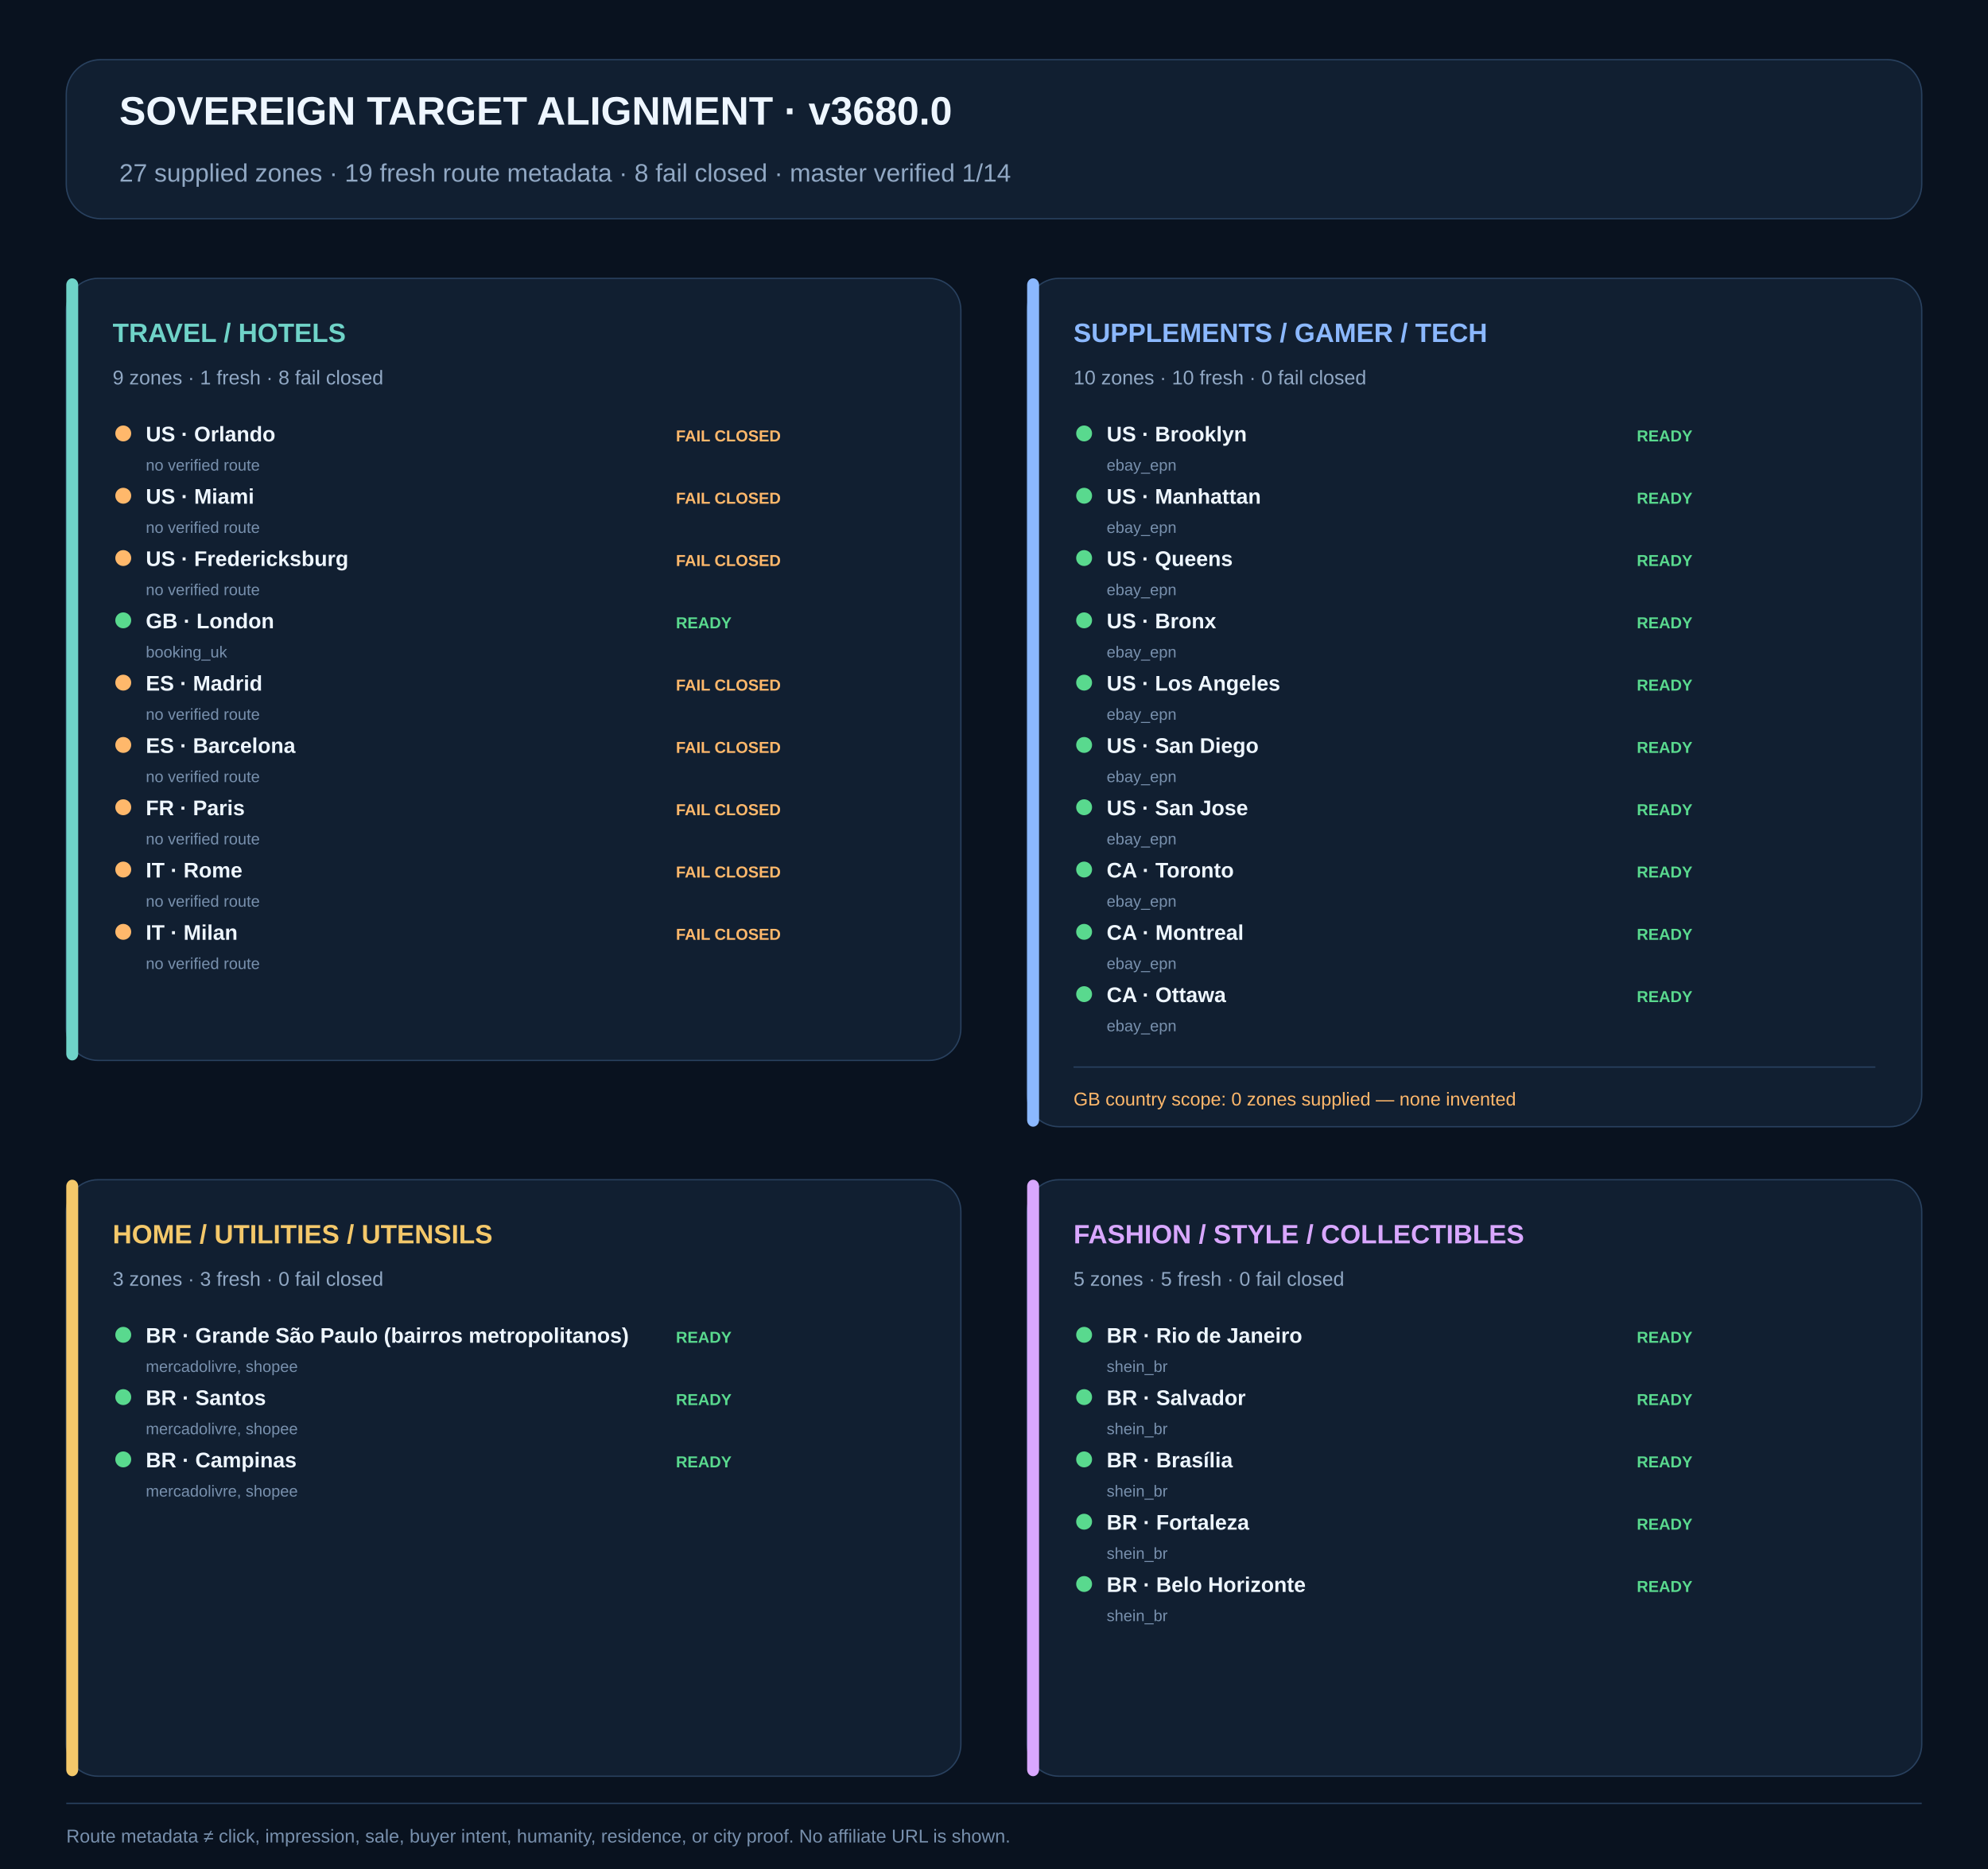
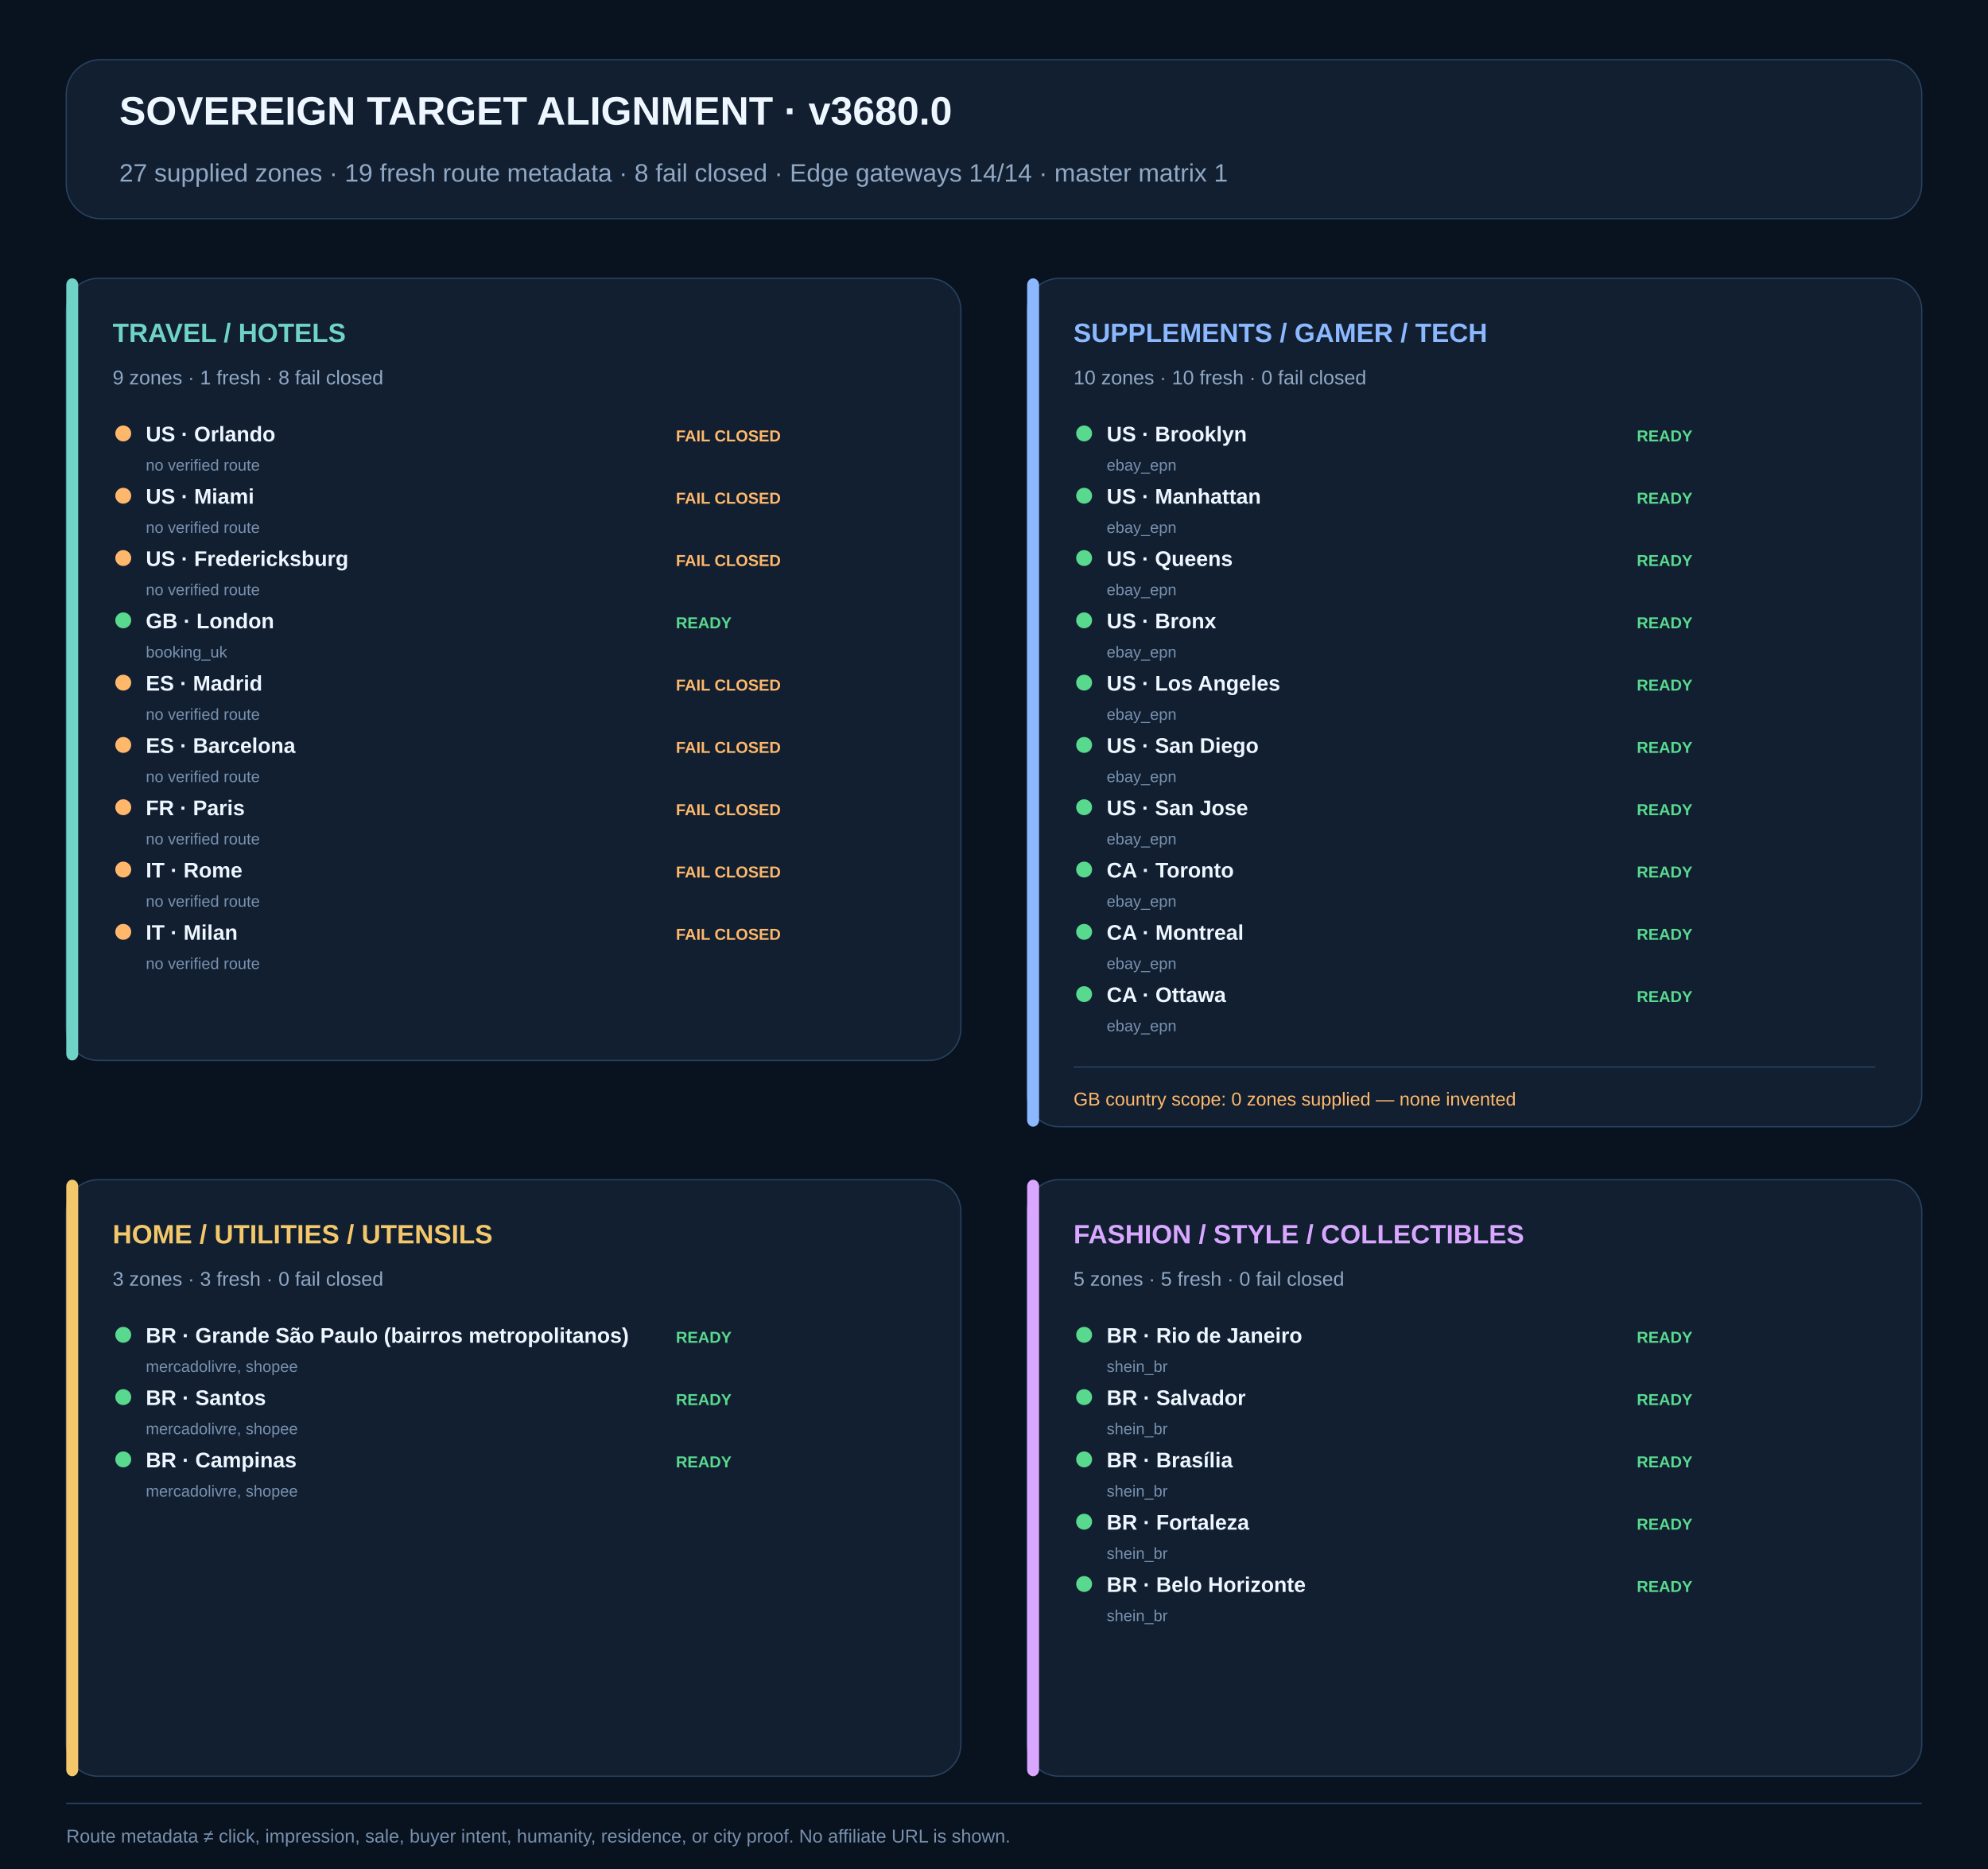
<svg xmlns="http://www.w3.org/2000/svg" width="1500" height="1410" viewBox="0 0 1500 1410" role="img" aria-labelledby="title desc">
  <rect width="1500" height="1410" fill="#09121f" />
  <rect x="50" y="45" width="1400" height="120" rx="26" fill="#111f31" stroke="#29415f" />
  <text x="90" y="94" fill="#eef6ff" font-family="Arial,sans-serif" font-size="30" font-weight="700">SOVEREIGN TARGET ALIGNMENT · v3680.0</text>
-   <text x="90" y="137" fill="#91a8c4" font-family="Arial,sans-serif" font-size="19">27 supplied zones  ·  19 fresh route metadata  ·  8 fail closed  ·  master verified 1/14</text>
+   <text x="90" y="137" fill="#91a8c4" font-family="Arial,sans-serif" font-size="19">27 supplied zones  ·  19 fresh route metadata  ·  8 fail closed  ·  Edge gateways 14/14 · master matrix 1</text>
  <rect x="50" y="210" width="675" height="590" rx="24" fill="#111f31" stroke="#29415f" />
  <rect x="50" y="210" width="9" height="590" rx="5" fill="#6fd3c8" />
  <text x="85" y="258" fill="#6fd3c8" font-family="Arial,sans-serif" font-size="20" font-weight="700">TRAVEL / HOTELS</text>
  <text x="85" y="290" fill="#91a8c4" font-family="Arial,sans-serif" font-size="15">9 zones · 1 fresh · 8 fail closed</text>
  <circle cx="93" cy="327" r="6" fill="#ffb86b" />
  <text x="110" y="333" fill="#eef6ff" font-family="Arial,sans-serif" font-size="16" font-weight="600">US · Orlando</text>
  <text x="510" y="333" fill="#ffb86b" font-family="Arial,sans-serif" font-size="12" font-weight="700">FAIL CLOSED</text>
  <text x="110" y="355" fill="#7890ad" font-family="Arial,sans-serif" font-size="12">no verified route</text>
  <circle cx="93" cy="374" r="6" fill="#ffb86b" />
  <text x="110" y="380" fill="#eef6ff" font-family="Arial,sans-serif" font-size="16" font-weight="600">US · Miami</text>
  <text x="510" y="380" fill="#ffb86b" font-family="Arial,sans-serif" font-size="12" font-weight="700">FAIL CLOSED</text>
  <text x="110" y="402" fill="#7890ad" font-family="Arial,sans-serif" font-size="12">no verified route</text>
  <circle cx="93" cy="421" r="6" fill="#ffb86b" />
  <text x="110" y="427" fill="#eef6ff" font-family="Arial,sans-serif" font-size="16" font-weight="600">US · Fredericksburg</text>
  <text x="510" y="427" fill="#ffb86b" font-family="Arial,sans-serif" font-size="12" font-weight="700">FAIL CLOSED</text>
  <text x="110" y="449" fill="#7890ad" font-family="Arial,sans-serif" font-size="12">no verified route</text>
  <circle cx="93" cy="468" r="6" fill="#59d98e" />
  <text x="110" y="474" fill="#eef6ff" font-family="Arial,sans-serif" font-size="16" font-weight="600">GB · London</text>
  <text x="510" y="474" fill="#59d98e" font-family="Arial,sans-serif" font-size="12" font-weight="700">READY</text>
  <text x="110" y="496" fill="#7890ad" font-family="Arial,sans-serif" font-size="12">booking_uk</text>
  <circle cx="93" cy="515" r="6" fill="#ffb86b" />
  <text x="110" y="521" fill="#eef6ff" font-family="Arial,sans-serif" font-size="16" font-weight="600">ES · Madrid</text>
  <text x="510" y="521" fill="#ffb86b" font-family="Arial,sans-serif" font-size="12" font-weight="700">FAIL CLOSED</text>
  <text x="110" y="543" fill="#7890ad" font-family="Arial,sans-serif" font-size="12">no verified route</text>
  <circle cx="93" cy="562" r="6" fill="#ffb86b" />
  <text x="110" y="568" fill="#eef6ff" font-family="Arial,sans-serif" font-size="16" font-weight="600">ES · Barcelona</text>
  <text x="510" y="568" fill="#ffb86b" font-family="Arial,sans-serif" font-size="12" font-weight="700">FAIL CLOSED</text>
  <text x="110" y="590" fill="#7890ad" font-family="Arial,sans-serif" font-size="12">no verified route</text>
  <circle cx="93" cy="609" r="6" fill="#ffb86b" />
  <text x="110" y="615" fill="#eef6ff" font-family="Arial,sans-serif" font-size="16" font-weight="600">FR · Paris</text>
  <text x="510" y="615" fill="#ffb86b" font-family="Arial,sans-serif" font-size="12" font-weight="700">FAIL CLOSED</text>
  <text x="110" y="637" fill="#7890ad" font-family="Arial,sans-serif" font-size="12">no verified route</text>
  <circle cx="93" cy="656" r="6" fill="#ffb86b" />
  <text x="110" y="662" fill="#eef6ff" font-family="Arial,sans-serif" font-size="16" font-weight="600">IT · Rome</text>
  <text x="510" y="662" fill="#ffb86b" font-family="Arial,sans-serif" font-size="12" font-weight="700">FAIL CLOSED</text>
  <text x="110" y="684" fill="#7890ad" font-family="Arial,sans-serif" font-size="12">no verified route</text>
  <circle cx="93" cy="703" r="6" fill="#ffb86b" />
  <text x="110" y="709" fill="#eef6ff" font-family="Arial,sans-serif" font-size="16" font-weight="600">IT · Milan</text>
  <text x="510" y="709" fill="#ffb86b" font-family="Arial,sans-serif" font-size="12" font-weight="700">FAIL CLOSED</text>
  <text x="110" y="731" fill="#7890ad" font-family="Arial,sans-serif" font-size="12">no verified route</text>
  <rect x="775" y="210" width="675" height="640" rx="24" fill="#111f31" stroke="#29415f" />
  <rect x="775" y="210" width="9" height="640" rx="5" fill="#8bb8ff" />
  <text x="810" y="258" fill="#8bb8ff" font-family="Arial,sans-serif" font-size="20" font-weight="700">SUPPLEMENTS / GAMER / TECH</text>
  <text x="810" y="290" fill="#91a8c4" font-family="Arial,sans-serif" font-size="15">10 zones · 10 fresh · 0 fail closed</text>
  <circle cx="818" cy="327" r="6" fill="#59d98e" />
  <text x="835" y="333" fill="#eef6ff" font-family="Arial,sans-serif" font-size="16" font-weight="600">US · Brooklyn</text>
  <text x="1235" y="333" fill="#59d98e" font-family="Arial,sans-serif" font-size="12" font-weight="700">READY</text>
  <text x="835" y="355" fill="#7890ad" font-family="Arial,sans-serif" font-size="12">ebay_epn</text>
  <circle cx="818" cy="374" r="6" fill="#59d98e" />
  <text x="835" y="380" fill="#eef6ff" font-family="Arial,sans-serif" font-size="16" font-weight="600">US · Manhattan</text>
  <text x="1235" y="380" fill="#59d98e" font-family="Arial,sans-serif" font-size="12" font-weight="700">READY</text>
  <text x="835" y="402" fill="#7890ad" font-family="Arial,sans-serif" font-size="12">ebay_epn</text>
  <circle cx="818" cy="421" r="6" fill="#59d98e" />
  <text x="835" y="427" fill="#eef6ff" font-family="Arial,sans-serif" font-size="16" font-weight="600">US · Queens</text>
  <text x="1235" y="427" fill="#59d98e" font-family="Arial,sans-serif" font-size="12" font-weight="700">READY</text>
  <text x="835" y="449" fill="#7890ad" font-family="Arial,sans-serif" font-size="12">ebay_epn</text>
  <circle cx="818" cy="468" r="6" fill="#59d98e" />
  <text x="835" y="474" fill="#eef6ff" font-family="Arial,sans-serif" font-size="16" font-weight="600">US · Bronx</text>
  <text x="1235" y="474" fill="#59d98e" font-family="Arial,sans-serif" font-size="12" font-weight="700">READY</text>
  <text x="835" y="496" fill="#7890ad" font-family="Arial,sans-serif" font-size="12">ebay_epn</text>
  <circle cx="818" cy="515" r="6" fill="#59d98e" />
  <text x="835" y="521" fill="#eef6ff" font-family="Arial,sans-serif" font-size="16" font-weight="600">US · Los Angeles</text>
  <text x="1235" y="521" fill="#59d98e" font-family="Arial,sans-serif" font-size="12" font-weight="700">READY</text>
  <text x="835" y="543" fill="#7890ad" font-family="Arial,sans-serif" font-size="12">ebay_epn</text>
  <circle cx="818" cy="562" r="6" fill="#59d98e" />
  <text x="835" y="568" fill="#eef6ff" font-family="Arial,sans-serif" font-size="16" font-weight="600">US · San Diego</text>
  <text x="1235" y="568" fill="#59d98e" font-family="Arial,sans-serif" font-size="12" font-weight="700">READY</text>
  <text x="835" y="590" fill="#7890ad" font-family="Arial,sans-serif" font-size="12">ebay_epn</text>
  <circle cx="818" cy="609" r="6" fill="#59d98e" />
  <text x="835" y="615" fill="#eef6ff" font-family="Arial,sans-serif" font-size="16" font-weight="600">US · San Jose</text>
  <text x="1235" y="615" fill="#59d98e" font-family="Arial,sans-serif" font-size="12" font-weight="700">READY</text>
  <text x="835" y="637" fill="#7890ad" font-family="Arial,sans-serif" font-size="12">ebay_epn</text>
  <circle cx="818" cy="656" r="6" fill="#59d98e" />
  <text x="835" y="662" fill="#eef6ff" font-family="Arial,sans-serif" font-size="16" font-weight="600">CA · Toronto</text>
  <text x="1235" y="662" fill="#59d98e" font-family="Arial,sans-serif" font-size="12" font-weight="700">READY</text>
  <text x="835" y="684" fill="#7890ad" font-family="Arial,sans-serif" font-size="12">ebay_epn</text>
  <circle cx="818" cy="703" r="6" fill="#59d98e" />
  <text x="835" y="709" fill="#eef6ff" font-family="Arial,sans-serif" font-size="16" font-weight="600">CA · Montreal</text>
  <text x="1235" y="709" fill="#59d98e" font-family="Arial,sans-serif" font-size="12" font-weight="700">READY</text>
  <text x="835" y="731" fill="#7890ad" font-family="Arial,sans-serif" font-size="12">ebay_epn</text>
  <circle cx="818" cy="750" r="6" fill="#59d98e" />
  <text x="835" y="756" fill="#eef6ff" font-family="Arial,sans-serif" font-size="16" font-weight="600">CA · Ottawa</text>
  <text x="1235" y="756" fill="#59d98e" font-family="Arial,sans-serif" font-size="12" font-weight="700">READY</text>
  <text x="835" y="778" fill="#7890ad" font-family="Arial,sans-serif" font-size="12">ebay_epn</text>
  <line x1="810" y1="805" x2="1415" y2="805" stroke="#29415f" />
  <text x="810" y="834" fill="#ffb86b" font-family="Arial,sans-serif" font-size="14">GB country scope: 0 zones supplied — none invented</text>
  <rect x="50" y="890" width="675" height="450" rx="24" fill="#111f31" stroke="#29415f" />
  <rect x="50" y="890" width="9" height="450" rx="5" fill="#f4c86a" />
  <text x="85" y="938" fill="#f4c86a" font-family="Arial,sans-serif" font-size="20" font-weight="700">HOME / UTILITIES / UTENSILS</text>
  <text x="85" y="970" fill="#91a8c4" font-family="Arial,sans-serif" font-size="15">3 zones · 3 fresh · 0 fail closed</text>
  <circle cx="93" cy="1007" r="6" fill="#59d98e" />
  <text x="110" y="1013" fill="#eef6ff" font-family="Arial,sans-serif" font-size="16" font-weight="600">BR · Grande São Paulo (bairros metropolitanos)</text>
  <text x="510" y="1013" fill="#59d98e" font-family="Arial,sans-serif" font-size="12" font-weight="700">READY</text>
  <text x="110" y="1035" fill="#7890ad" font-family="Arial,sans-serif" font-size="12">mercadolivre, shopee</text>
  <circle cx="93" cy="1054" r="6" fill="#59d98e" />
  <text x="110" y="1060" fill="#eef6ff" font-family="Arial,sans-serif" font-size="16" font-weight="600">BR · Santos</text>
  <text x="510" y="1060" fill="#59d98e" font-family="Arial,sans-serif" font-size="12" font-weight="700">READY</text>
  <text x="110" y="1082" fill="#7890ad" font-family="Arial,sans-serif" font-size="12">mercadolivre, shopee</text>
  <circle cx="93" cy="1101" r="6" fill="#59d98e" />
  <text x="110" y="1107" fill="#eef6ff" font-family="Arial,sans-serif" font-size="16" font-weight="600">BR · Campinas</text>
  <text x="510" y="1107" fill="#59d98e" font-family="Arial,sans-serif" font-size="12" font-weight="700">READY</text>
  <text x="110" y="1129" fill="#7890ad" font-family="Arial,sans-serif" font-size="12">mercadolivre, shopee</text>
  <rect x="775" y="890" width="675" height="450" rx="24" fill="#111f31" stroke="#29415f" />
  <rect x="775" y="890" width="9" height="450" rx="5" fill="#d9a7ff" />
  <text x="810" y="938" fill="#d9a7ff" font-family="Arial,sans-serif" font-size="20" font-weight="700">FASHION / STYLE / COLLECTIBLES</text>
  <text x="810" y="970" fill="#91a8c4" font-family="Arial,sans-serif" font-size="15">5 zones · 5 fresh · 0 fail closed</text>
  <circle cx="818" cy="1007" r="6" fill="#59d98e" />
  <text x="835" y="1013" fill="#eef6ff" font-family="Arial,sans-serif" font-size="16" font-weight="600">BR · Rio de Janeiro</text>
  <text x="1235" y="1013" fill="#59d98e" font-family="Arial,sans-serif" font-size="12" font-weight="700">READY</text>
  <text x="835" y="1035" fill="#7890ad" font-family="Arial,sans-serif" font-size="12">shein_br</text>
  <circle cx="818" cy="1054" r="6" fill="#59d98e" />
  <text x="835" y="1060" fill="#eef6ff" font-family="Arial,sans-serif" font-size="16" font-weight="600">BR · Salvador</text>
  <text x="1235" y="1060" fill="#59d98e" font-family="Arial,sans-serif" font-size="12" font-weight="700">READY</text>
  <text x="835" y="1082" fill="#7890ad" font-family="Arial,sans-serif" font-size="12">shein_br</text>
  <circle cx="818" cy="1101" r="6" fill="#59d98e" />
  <text x="835" y="1107" fill="#eef6ff" font-family="Arial,sans-serif" font-size="16" font-weight="600">BR · Brasília</text>
  <text x="1235" y="1107" fill="#59d98e" font-family="Arial,sans-serif" font-size="12" font-weight="700">READY</text>
  <text x="835" y="1129" fill="#7890ad" font-family="Arial,sans-serif" font-size="12">shein_br</text>
  <circle cx="818" cy="1148" r="6" fill="#59d98e" />
  <text x="835" y="1154" fill="#eef6ff" font-family="Arial,sans-serif" font-size="16" font-weight="600">BR · Fortaleza</text>
  <text x="1235" y="1154" fill="#59d98e" font-family="Arial,sans-serif" font-size="12" font-weight="700">READY</text>
  <text x="835" y="1176" fill="#7890ad" font-family="Arial,sans-serif" font-size="12">shein_br</text>
  <circle cx="818" cy="1195" r="6" fill="#59d98e" />
  <text x="835" y="1201" fill="#eef6ff" font-family="Arial,sans-serif" font-size="16" font-weight="600">BR · Belo Horizonte</text>
  <text x="1235" y="1201" fill="#59d98e" font-family="Arial,sans-serif" font-size="12" font-weight="700">READY</text>
  <text x="835" y="1223" fill="#7890ad" font-family="Arial,sans-serif" font-size="12">shein_br</text>
  <rect x="50" y="1360" width="1400" height="1" fill="#29415f" />
  <text x="50" y="1390" fill="#7890ad" font-family="Arial,sans-serif" font-size="14">Route metadata ≠ click, impression, sale, buyer intent, humanity, residence, or city proof. No affiliate URL is shown.</text>
</svg>
